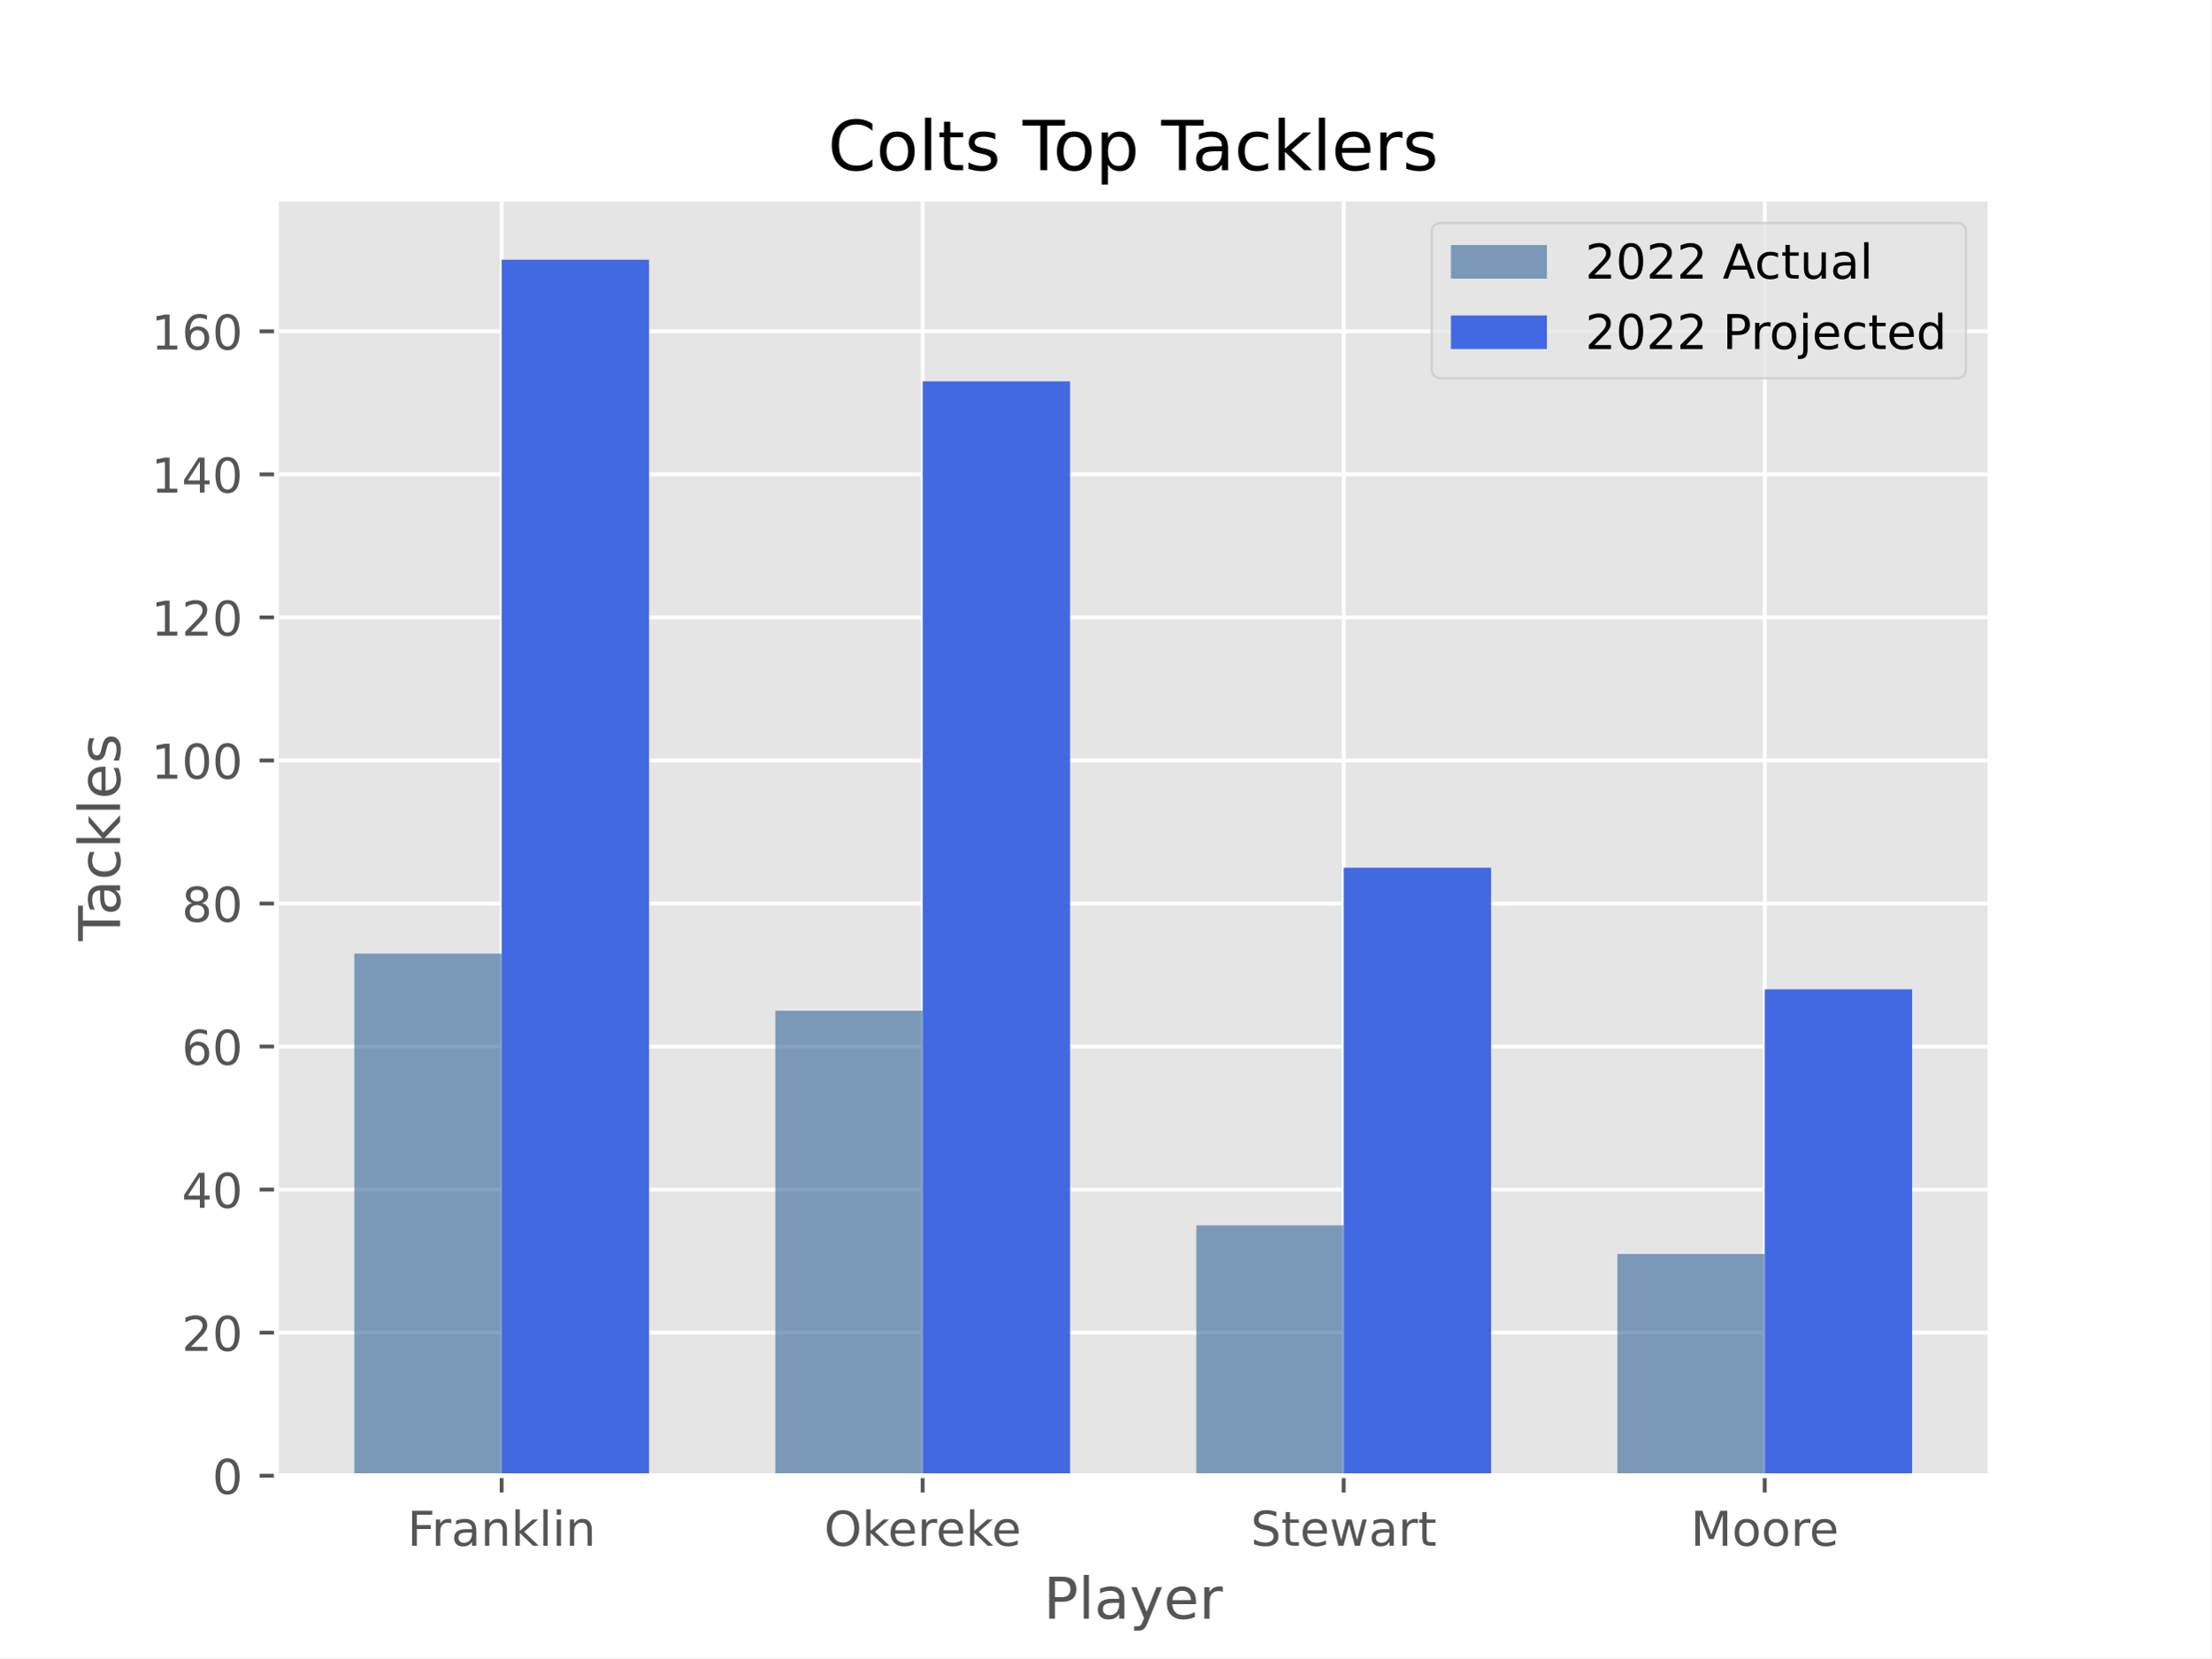
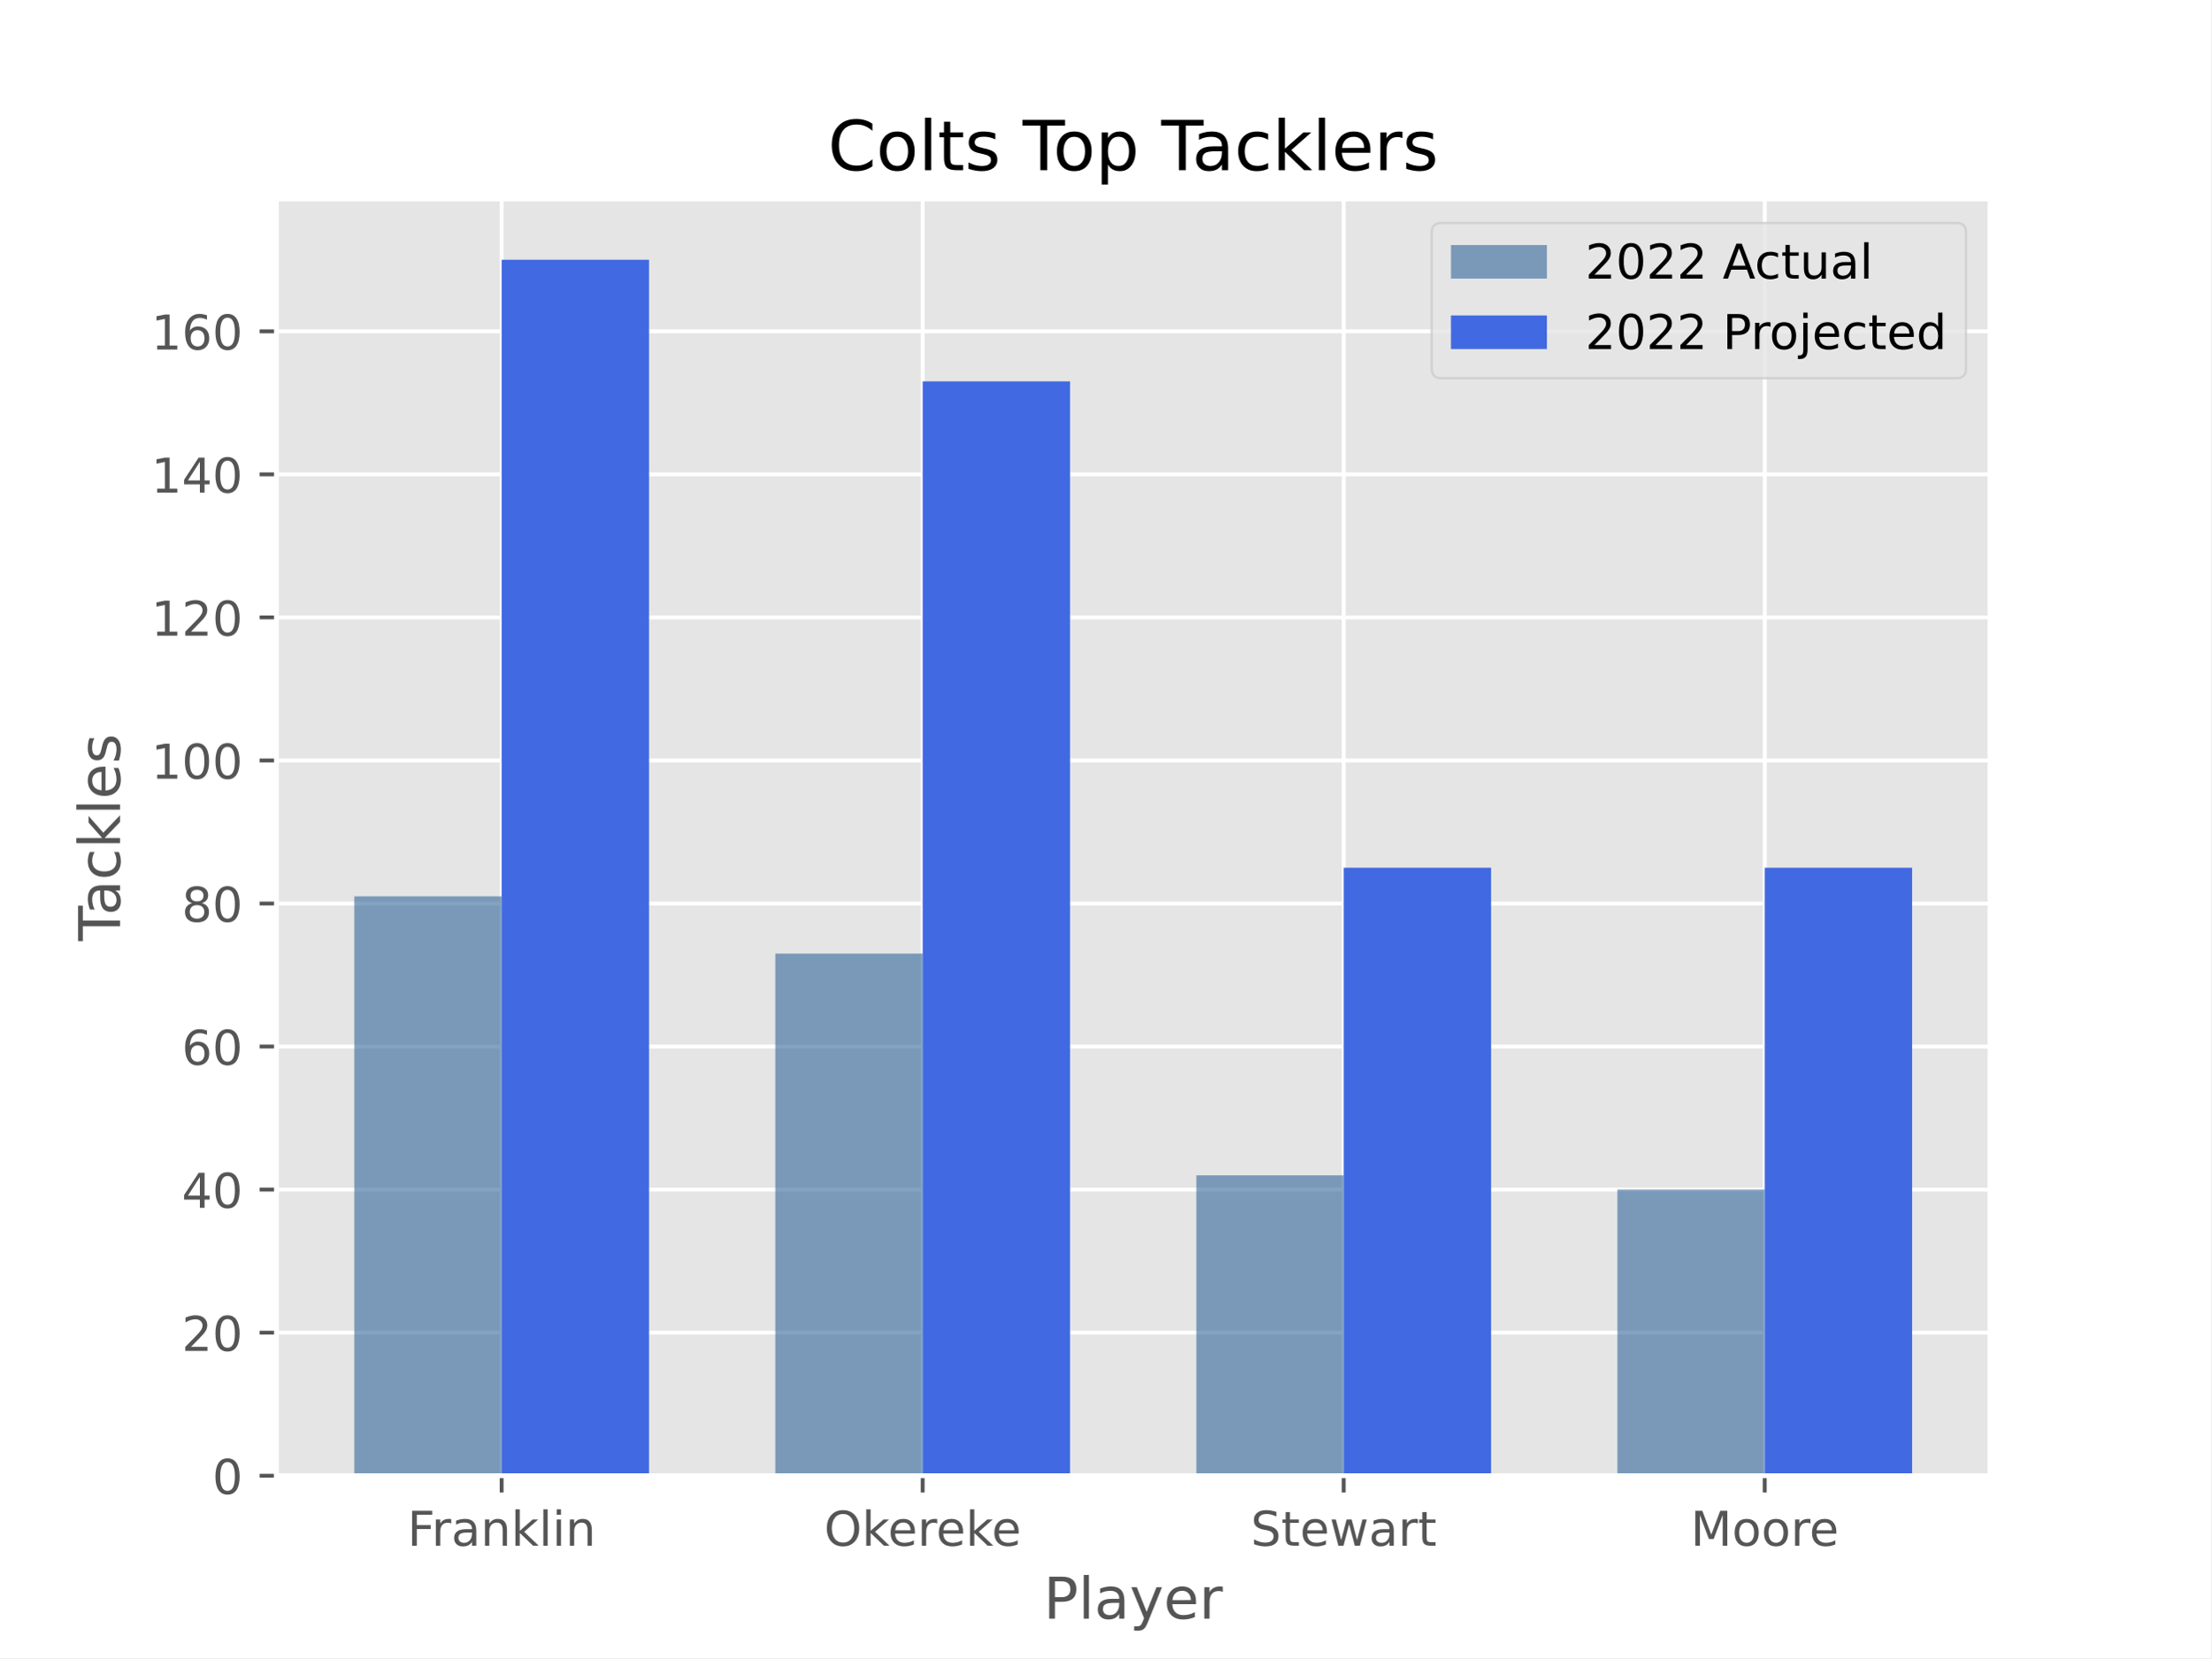
<svg xmlns="http://www.w3.org/2000/svg" xmlns:xlink="http://www.w3.org/1999/xlink" width="460.8pt" height="345.6pt" viewBox="0 0 460.8 345.6" version="1.1">
  <defs>
    <style type="text/css">*{stroke-linejoin: round; stroke-linecap: butt}</style>
  </defs>
  <g id="figure_1">
    <g id="patch_1">
      <path d="M 0 345.6  L 460.8 345.6  L 460.8 0  L 0 0  z " style="fill: #ffffff" />
    </g>
    <g id="axes_1">
      <g id="patch_2">
        <path d="M 57.6 307.584  L 414.72 307.584  L 414.72 41.472  L 57.6 41.472  z " style="fill: #e5e5e5" />
      </g>
      <g id="matplotlib.axis_1">
        <g id="xtick_1">
          <g id="line2d_1">
-             <path d="M 104.543 307.584  L 104.543 41.472  " clip-path="url(#p5163deb43a)" style="fill: none; stroke: #ffffff; stroke-width: 0.8; stroke-linecap: square" />
+             <path d="M 104.543 307.584  L 104.543 41.472  " clip-path="url(#pedb537e88d)" style="fill: none; stroke: #ffffff; stroke-width: 0.8; stroke-linecap: square" />
          </g>
          <g id="line2d_2">
            <defs>
-               <path id="m91b30cbf0b" d="M 0 0  L 0 3.5  " style="stroke: #555555; stroke-width: 0.8" />
-             </defs>
-             <g>
-               <use xlink:href="#m91b30cbf0b" x="104.543" y="307.584" style="fill: #555555; stroke: #555555; stroke-width: 0.8" />
+               <path id="m8945f3f0cc" d="M 0 0  L 0 3.5  " style="stroke: #555555; stroke-width: 0.8" />
+             </defs>
+             <g>
+               <use xlink:href="#m8945f3f0cc" x="104.543" y="307.584" style="fill: #555555; stroke: #555555; stroke-width: 0.8" />
            </g>
          </g>
          <g id="text_1">
            <g style="fill: #555555" transform="translate(84.89954 322.1824) scale(0.1 -0.1)">
              <defs>
                <path id="DejaVuSans-46" d="M 628 4666  L 3309 4666  L 3309 4134  L 1259 4134  L 1259 2759  L 3109 2759  L 3109 2228  L 1259 2228  L 1259 0  L 628 0  L 628 4666  z " transform="scale(0.015625)" />
                <path id="DejaVuSans-72" d="M 2631 2963  Q 2534 3019 2420 3045  Q 2306 3072 2169 3072  Q 1681 3072 1420 2755  Q 1159 2438 1159 1844  L 1159 0  L 581 0  L 581 3500  L 1159 3500  L 1159 2956  Q 1341 3275 1631 3429  Q 1922 3584 2338 3584  Q 2397 3584 2469 3576  Q 2541 3569 2628 3553  L 2631 2963  z " transform="scale(0.015625)" />
                <path id="DejaVuSans-61" d="M 2194 1759  Q 1497 1759 1228 1600  Q 959 1441 959 1056  Q 959 750 1161 570  Q 1363 391 1709 391  Q 2188 391 2477 730  Q 2766 1069 2766 1631  L 2766 1759  L 2194 1759  z M 3341 1997  L 3341 0  L 2766 0  L 2766 531  Q 2569 213 2275 61  Q 1981 -91 1556 -91  Q 1019 -91 701 211  Q 384 513 384 1019  Q 384 1609 779 1909  Q 1175 2209 1959 2209  L 2766 2209  L 2766 2266  Q 2766 2663 2505 2880  Q 2244 3097 1772 3097  Q 1472 3097 1187 3025  Q 903 2953 641 2809  L 641 3341  Q 956 3463 1253 3523  Q 1550 3584 1831 3584  Q 2591 3584 2966 3190  Q 3341 2797 3341 1997  z " transform="scale(0.015625)" />
                <path id="DejaVuSans-6e" d="M 3513 2113  L 3513 0  L 2938 0  L 2938 2094  Q 2938 2591 2744 2837  Q 2550 3084 2163 3084  Q 1697 3084 1428 2787  Q 1159 2491 1159 1978  L 1159 0  L 581 0  L 581 3500  L 1159 3500  L 1159 2956  Q 1366 3272 1645 3428  Q 1925 3584 2291 3584  Q 2894 3584 3203 3211  Q 3513 2838 3513 2113  z " transform="scale(0.015625)" />
                <path id="DejaVuSans-6b" d="M 581 4863  L 1159 4863  L 1159 1991  L 2875 3500  L 3609 3500  L 1753 1863  L 3688 0  L 2938 0  L 1159 1709  L 1159 0  L 581 0  L 581 4863  z " transform="scale(0.015625)" />
                <path id="DejaVuSans-6c" d="M 603 4863  L 1178 4863  L 1178 0  L 603 0  L 603 4863  z " transform="scale(0.015625)" />
                <path id="DejaVuSans-69" d="M 603 3500  L 1178 3500  L 1178 0  L 603 0  L 603 3500  z M 603 4863  L 1178 4863  L 1178 4134  L 603 4134  L 603 4863  z " transform="scale(0.015625)" />
              </defs>
              <use xlink:href="#DejaVuSans-46" />
              <use xlink:href="#DejaVuSans-72" x="50.27" />
              <use xlink:href="#DejaVuSans-61" x="91.383" />
              <use xlink:href="#DejaVuSans-6e" x="152.662" />
              <use xlink:href="#DejaVuSans-6b" x="216.041" />
              <use xlink:href="#DejaVuSans-6c" x="273.951" />
              <use xlink:href="#DejaVuSans-69" x="301.734" />
              <use xlink:href="#DejaVuSans-6e" x="329.518" />
            </g>
          </g>
        </g>
        <g id="xtick_2">
          <g id="line2d_3">
-             <path d="M 192.288 307.584  L 192.288 41.472  " clip-path="url(#p5163deb43a)" style="fill: none; stroke: #ffffff; stroke-width: 0.8; stroke-linecap: square" />
+             <path d="M 192.288 307.584  L 192.288 41.472  " clip-path="url(#pedb537e88d)" style="fill: none; stroke: #ffffff; stroke-width: 0.8; stroke-linecap: square" />
          </g>
          <g id="line2d_4">
            <g>
-               <use xlink:href="#m91b30cbf0b" x="192.288" y="307.584" style="fill: #555555; stroke: #555555; stroke-width: 0.8" />
+               <use xlink:href="#m8945f3f0cc" x="192.288" y="307.584" style="fill: #555555; stroke: #555555; stroke-width: 0.8" />
            </g>
          </g>
          <g id="text_2">
            <g style="fill: #555555" transform="translate(171.751 322.1824) scale(0.1 -0.1)">
              <defs>
                <path id="DejaVuSans-4f" d="M 2522 4238  Q 1834 4238 1429 3725  Q 1025 3213 1025 2328  Q 1025 1447 1429 934  Q 1834 422 2522 422  Q 3209 422 3611 934  Q 4013 1447 4013 2328  Q 4013 3213 3611 3725  Q 3209 4238 2522 4238  z M 2522 4750  Q 3503 4750 4090 4092  Q 4678 3434 4678 2328  Q 4678 1225 4090 567  Q 3503 -91 2522 -91  Q 1538 -91 948 565  Q 359 1222 359 2328  Q 359 3434 948 4092  Q 1538 4750 2522 4750  z " transform="scale(0.015625)" />
                <path id="DejaVuSans-65" d="M 3597 1894  L 3597 1613  L 953 1613  Q 991 1019 1311 708  Q 1631 397 2203 397  Q 2534 397 2845 478  Q 3156 559 3463 722  L 3463 178  Q 3153 47 2828 -22  Q 2503 -91 2169 -91  Q 1331 -91 842 396  Q 353 884 353 1716  Q 353 2575 817 3079  Q 1281 3584 2069 3584  Q 2775 3584 3186 3129  Q 3597 2675 3597 1894  z M 3022 2063  Q 3016 2534 2758 2815  Q 2500 3097 2075 3097  Q 1594 3097 1305 2825  Q 1016 2553 972 2059  L 3022 2063  z " transform="scale(0.015625)" />
              </defs>
              <use xlink:href="#DejaVuSans-4f" />
              <use xlink:href="#DejaVuSans-6b" x="78.711" />
              <use xlink:href="#DejaVuSans-65" x="132.996" />
              <use xlink:href="#DejaVuSans-72" x="194.52" />
              <use xlink:href="#DejaVuSans-65" x="233.383" />
              <use xlink:href="#DejaVuSans-6b" x="294.906" />
              <use xlink:href="#DejaVuSans-65" x="349.191" />
            </g>
          </g>
        </g>
        <g id="xtick_3">
          <g id="line2d_5">
-             <path d="M 280.032 307.584  L 280.032 41.472  " clip-path="url(#p5163deb43a)" style="fill: none; stroke: #ffffff; stroke-width: 0.8; stroke-linecap: square" />
+             <path d="M 280.032 307.584  L 280.032 41.472  " clip-path="url(#pedb537e88d)" style="fill: none; stroke: #ffffff; stroke-width: 0.8; stroke-linecap: square" />
          </g>
          <g id="line2d_6">
            <g>
-               <use xlink:href="#m91b30cbf0b" x="280.032" y="307.584" style="fill: #555555; stroke: #555555; stroke-width: 0.8" />
+               <use xlink:href="#m8945f3f0cc" x="280.032" y="307.584" style="fill: #555555; stroke: #555555; stroke-width: 0.8" />
            </g>
          </g>
          <g id="text_3">
            <g style="fill: #555555" transform="translate(260.6525 322.1824) scale(0.1 -0.1)">
              <defs>
                <path id="DejaVuSans-53" d="M 3425 4513  L 3425 3897  Q 3066 4069 2747 4153  Q 2428 4238 2131 4238  Q 1616 4238 1336 4038  Q 1056 3838 1056 3469  Q 1056 3159 1242 3001  Q 1428 2844 1947 2747  L 2328 2669  Q 3034 2534 3370 2195  Q 3706 1856 3706 1288  Q 3706 609 3251 259  Q 2797 -91 1919 -91  Q 1588 -91 1214 -16  Q 841 59 441 206  L 441 856  Q 825 641 1194 531  Q 1563 422 1919 422  Q 2459 422 2753 634  Q 3047 847 3047 1241  Q 3047 1584 2836 1778  Q 2625 1972 2144 2069  L 1759 2144  Q 1053 2284 737 2584  Q 422 2884 422 3419  Q 422 4038 858 4394  Q 1294 4750 2059 4750  Q 2388 4750 2728 4690  Q 3069 4631 3425 4513  z " transform="scale(0.015625)" />
                <path id="DejaVuSans-74" d="M 1172 4494  L 1172 3500  L 2356 3500  L 2356 3053  L 1172 3053  L 1172 1153  Q 1172 725 1289 603  Q 1406 481 1766 481  L 2356 481  L 2356 0  L 1766 0  Q 1100 0 847 248  Q 594 497 594 1153  L 594 3053  L 172 3053  L 172 3500  L 594 3500  L 594 4494  L 1172 4494  z " transform="scale(0.015625)" />
                <path id="DejaVuSans-77" d="M 269 3500  L 844 3500  L 1563 769  L 2278 3500  L 2956 3500  L 3675 769  L 4391 3500  L 4966 3500  L 4050 0  L 3372 0  L 2619 2869  L 1863 0  L 1184 0  L 269 3500  z " transform="scale(0.015625)" />
              </defs>
              <use xlink:href="#DejaVuSans-53" />
              <use xlink:href="#DejaVuSans-74" x="63.477" />
              <use xlink:href="#DejaVuSans-65" x="102.686" />
              <use xlink:href="#DejaVuSans-77" x="164.209" />
              <use xlink:href="#DejaVuSans-61" x="245.996" />
              <use xlink:href="#DejaVuSans-72" x="307.275" />
              <use xlink:href="#DejaVuSans-74" x="348.389" />
            </g>
          </g>
        </g>
        <g id="xtick_4">
          <g id="line2d_7">
-             <path d="M 367.777 307.584  L 367.777 41.472  " clip-path="url(#p5163deb43a)" style="fill: none; stroke: #ffffff; stroke-width: 0.8; stroke-linecap: square" />
+             <path d="M 367.777 307.584  L 367.777 41.472  " clip-path="url(#pedb537e88d)" style="fill: none; stroke: #ffffff; stroke-width: 0.8; stroke-linecap: square" />
          </g>
          <g id="line2d_8">
            <g>
-               <use xlink:href="#m91b30cbf0b" x="367.777" y="307.584" style="fill: #555555; stroke: #555555; stroke-width: 0.8" />
+               <use xlink:href="#m8945f3f0cc" x="367.777" y="307.584" style="fill: #555555; stroke: #555555; stroke-width: 0.8" />
            </g>
          </g>
          <g id="text_4">
            <g style="fill: #555555" transform="translate(352.3244 322.1824) scale(0.1 -0.1)">
              <defs>
                <path id="DejaVuSans-4d" d="M 628 4666  L 1569 4666  L 2759 1491  L 3956 4666  L 4897 4666  L 4897 0  L 4281 0  L 4281 4097  L 3078 897  L 2444 897  L 1241 4097  L 1241 0  L 628 0  L 628 4666  z " transform="scale(0.015625)" />
                <path id="DejaVuSans-6f" d="M 1959 3097  Q 1497 3097 1228 2736  Q 959 2375 959 1747  Q 959 1119 1226 758  Q 1494 397 1959 397  Q 2419 397 2687 759  Q 2956 1122 2956 1747  Q 2956 2369 2687 2733  Q 2419 3097 1959 3097  z M 1959 3584  Q 2709 3584 3137 3096  Q 3566 2609 3566 1747  Q 3566 888 3137 398  Q 2709 -91 1959 -91  Q 1206 -91 779 398  Q 353 888 353 1747  Q 353 2609 779 3096  Q 1206 3584 1959 3584  z " transform="scale(0.015625)" />
              </defs>
              <use xlink:href="#DejaVuSans-4d" />
              <use xlink:href="#DejaVuSans-6f" x="86.279" />
              <use xlink:href="#DejaVuSans-6f" x="147.461" />
              <use xlink:href="#DejaVuSans-72" x="208.643" />
              <use xlink:href="#DejaVuSans-65" x="247.506" />
            </g>
          </g>
        </g>
        <g id="text_5">
          <g style="fill: #555555" transform="translate(217.4888 337.3802) scale(0.12 -0.12)">
            <defs>
              <path id="DejaVuSans-50" d="M 1259 4147  L 1259 2394  L 2053 2394  Q 2494 2394 2734 2622  Q 2975 2850 2975 3272  Q 2975 3691 2734 3919  Q 2494 4147 2053 4147  L 1259 4147  z M 628 4666  L 2053 4666  Q 2838 4666 3239 4311  Q 3641 3956 3641 3272  Q 3641 2581 3239 2228  Q 2838 1875 2053 1875  L 1259 1875  L 1259 0  L 628 0  L 628 4666  z " transform="scale(0.015625)" />
              <path id="DejaVuSans-79" d="M 2059 -325  Q 1816 -950 1584 -1140  Q 1353 -1331 966 -1331  L 506 -1331  L 506 -850  L 844 -850  Q 1081 -850 1212 -737  Q 1344 -625 1503 -206  L 1606 56  L 191 3500  L 800 3500  L 1894 763  L 2988 3500  L 3597 3500  L 2059 -325  z " transform="scale(0.015625)" />
            </defs>
            <use xlink:href="#DejaVuSans-50" />
            <use xlink:href="#DejaVuSans-6c" x="60.303" />
            <use xlink:href="#DejaVuSans-61" x="88.086" />
            <use xlink:href="#DejaVuSans-79" x="149.365" />
            <use xlink:href="#DejaVuSans-65" x="208.545" />
            <use xlink:href="#DejaVuSans-72" x="270.068" />
          </g>
        </g>
      </g>
      <g id="matplotlib.axis_2">
        <g id="ytick_1">
          <g id="line2d_9">
-             <path d="M 57.6 307.584  L 414.72 307.584  " clip-path="url(#p5163deb43a)" style="fill: none; stroke: #ffffff; stroke-width: 0.8; stroke-linecap: square" />
+             <path d="M 57.6 307.584  L 414.72 307.584  " clip-path="url(#pedb537e88d)" style="fill: none; stroke: #ffffff; stroke-width: 0.8; stroke-linecap: square" />
          </g>
          <g id="line2d_10">
            <defs>
-               <path id="m5b4cf662b3" d="M 0 0  L -3.5 0  " style="stroke: #555555; stroke-width: 0.8" />
-             </defs>
-             <g>
-               <use xlink:href="#m5b4cf662b3" x="57.6" y="307.584" style="fill: #555555; stroke: #555555; stroke-width: 0.8" />
+               <path id="m5b2eba60c2" d="M 0 0  L -3.5 0  " style="stroke: #555555; stroke-width: 0.8" />
+             </defs>
+             <g>
+               <use xlink:href="#m5b2eba60c2" x="57.6" y="307.584" style="fill: #555555; stroke: #555555; stroke-width: 0.8" />
            </g>
          </g>
          <g id="text_6">
            <g style="fill: #555555" transform="translate(44.2375 311.3832) scale(0.1 -0.1)">
              <defs>
                <path id="DejaVuSans-30" d="M 2034 4250  Q 1547 4250 1301 3770  Q 1056 3291 1056 2328  Q 1056 1369 1301 889  Q 1547 409 2034 409  Q 2525 409 2770 889  Q 3016 1369 3016 2328  Q 3016 3291 2770 3770  Q 2525 4250 2034 4250  z M 2034 4750  Q 2819 4750 3233 4129  Q 3647 3509 3647 2328  Q 3647 1150 3233 529  Q 2819 -91 2034 -91  Q 1250 -91 836 529  Q 422 1150 422 2328  Q 422 3509 836 4129  Q 1250 4750 2034 4750  z " transform="scale(0.015625)" />
              </defs>
              <use xlink:href="#DejaVuSans-30" />
            </g>
          </g>
        </g>
        <g id="ytick_2">
          <g id="line2d_11">
-             <path d="M 57.6 277.768  L 414.72 277.768  " clip-path="url(#p5163deb43a)" style="fill: none; stroke: #ffffff; stroke-width: 0.8; stroke-linecap: square" />
+             <path d="M 57.6 277.768  L 414.72 277.768  " clip-path="url(#pedb537e88d)" style="fill: none; stroke: #ffffff; stroke-width: 0.8; stroke-linecap: square" />
          </g>
          <g id="line2d_12">
            <g>
-               <use xlink:href="#m5b4cf662b3" x="57.6" y="277.768" style="fill: #555555; stroke: #555555; stroke-width: 0.8" />
+               <use xlink:href="#m5b2eba60c2" x="57.6" y="277.768" style="fill: #555555; stroke: #555555; stroke-width: 0.8" />
            </g>
          </g>
          <g id="text_7">
            <g style="fill: #555555" transform="translate(37.875 281.5667) scale(0.1 -0.1)">
              <defs>
                <path id="DejaVuSans-32" d="M 1228 531  L 3431 531  L 3431 0  L 469 0  L 469 531  Q 828 903 1448 1529  Q 2069 2156 2228 2338  Q 2531 2678 2651 2914  Q 2772 3150 2772 3378  Q 2772 3750 2511 3984  Q 2250 4219 1831 4219  Q 1534 4219 1204 4116  Q 875 4013 500 3803  L 500 4441  Q 881 4594 1212 4672  Q 1544 4750 1819 4750  Q 2544 4750 2975 4387  Q 3406 4025 3406 3419  Q 3406 3131 3298 2873  Q 3191 2616 2906 2266  Q 2828 2175 2409 1742  Q 1991 1309 1228 531  z " transform="scale(0.015625)" />
              </defs>
              <use xlink:href="#DejaVuSans-32" />
              <use xlink:href="#DejaVuSans-30" x="63.623" />
            </g>
          </g>
        </g>
        <g id="ytick_3">
          <g id="line2d_13">
-             <path d="M 57.6 247.951  L 414.72 247.951  " clip-path="url(#p5163deb43a)" style="fill: none; stroke: #ffffff; stroke-width: 0.8; stroke-linecap: square" />
+             <path d="M 57.6 247.951  L 414.72 247.951  " clip-path="url(#pedb537e88d)" style="fill: none; stroke: #ffffff; stroke-width: 0.8; stroke-linecap: square" />
          </g>
          <g id="line2d_14">
            <g>
-               <use xlink:href="#m5b4cf662b3" x="57.6" y="247.951" style="fill: #555555; stroke: #555555; stroke-width: 0.8" />
+               <use xlink:href="#m5b2eba60c2" x="57.6" y="247.951" style="fill: #555555; stroke: #555555; stroke-width: 0.8" />
            </g>
          </g>
          <g id="text_8">
            <g style="fill: #555555" transform="translate(37.875 251.7503) scale(0.1 -0.1)">
              <defs>
                <path id="DejaVuSans-34" d="M 2419 4116  L 825 1625  L 2419 1625  L 2419 4116  z M 2253 4666  L 3047 4666  L 3047 1625  L 3713 1625  L 3713 1100  L 3047 1100  L 3047 0  L 2419 0  L 2419 1100  L 313 1100  L 313 1709  L 2253 4666  z " transform="scale(0.015625)" />
              </defs>
              <use xlink:href="#DejaVuSans-34" />
              <use xlink:href="#DejaVuSans-30" x="63.623" />
            </g>
          </g>
        </g>
        <g id="ytick_4">
          <g id="line2d_15">
-             <path d="M 57.6 218.135  L 414.72 218.135  " clip-path="url(#p5163deb43a)" style="fill: none; stroke: #ffffff; stroke-width: 0.8; stroke-linecap: square" />
+             <path d="M 57.6 218.135  L 414.72 218.135  " clip-path="url(#pedb537e88d)" style="fill: none; stroke: #ffffff; stroke-width: 0.8; stroke-linecap: square" />
          </g>
          <g id="line2d_16">
            <g>
-               <use xlink:href="#m5b4cf662b3" x="57.6" y="218.135" style="fill: #555555; stroke: #555555; stroke-width: 0.8" />
+               <use xlink:href="#m5b2eba60c2" x="57.6" y="218.135" style="fill: #555555; stroke: #555555; stroke-width: 0.8" />
            </g>
          </g>
          <g id="text_9">
            <g style="fill: #555555" transform="translate(37.875 221.9338) scale(0.1 -0.1)">
              <defs>
                <path id="DejaVuSans-36" d="M 2113 2584  Q 1688 2584 1439 2293  Q 1191 2003 1191 1497  Q 1191 994 1439 701  Q 1688 409 2113 409  Q 2538 409 2786 701  Q 3034 994 3034 1497  Q 3034 2003 2786 2293  Q 2538 2584 2113 2584  z M 3366 4563  L 3366 3988  Q 3128 4100 2886 4159  Q 2644 4219 2406 4219  Q 1781 4219 1451 3797  Q 1122 3375 1075 2522  Q 1259 2794 1537 2939  Q 1816 3084 2150 3084  Q 2853 3084 3261 2657  Q 3669 2231 3669 1497  Q 3669 778 3244 343  Q 2819 -91 2113 -91  Q 1303 -91 875 529  Q 447 1150 447 2328  Q 447 3434 972 4092  Q 1497 4750 2381 4750  Q 2619 4750 2861 4703  Q 3103 4656 3366 4563  z " transform="scale(0.015625)" />
              </defs>
              <use xlink:href="#DejaVuSans-36" />
              <use xlink:href="#DejaVuSans-30" x="63.623" />
            </g>
          </g>
        </g>
        <g id="ytick_5">
          <g id="line2d_17">
-             <path d="M 57.6 188.318  L 414.72 188.318  " clip-path="url(#p5163deb43a)" style="fill: none; stroke: #ffffff; stroke-width: 0.8; stroke-linecap: square" />
+             <path d="M 57.6 188.318  L 414.72 188.318  " clip-path="url(#pedb537e88d)" style="fill: none; stroke: #ffffff; stroke-width: 0.8; stroke-linecap: square" />
          </g>
          <g id="line2d_18">
            <g>
-               <use xlink:href="#m5b4cf662b3" x="57.6" y="188.318" style="fill: #555555; stroke: #555555; stroke-width: 0.8" />
+               <use xlink:href="#m5b2eba60c2" x="57.6" y="188.318" style="fill: #555555; stroke: #555555; stroke-width: 0.8" />
            </g>
          </g>
          <g id="text_10">
            <g style="fill: #555555" transform="translate(37.875 192.1173) scale(0.1 -0.1)">
              <defs>
                <path id="DejaVuSans-38" d="M 2034 2216  Q 1584 2216 1326 1975  Q 1069 1734 1069 1313  Q 1069 891 1326 650  Q 1584 409 2034 409  Q 2484 409 2743 651  Q 3003 894 3003 1313  Q 3003 1734 2745 1975  Q 2488 2216 2034 2216  z M 1403 2484  Q 997 2584 770 2862  Q 544 3141 544 3541  Q 544 4100 942 4425  Q 1341 4750 2034 4750  Q 2731 4750 3128 4425  Q 3525 4100 3525 3541  Q 3525 3141 3298 2862  Q 3072 2584 2669 2484  Q 3125 2378 3379 2068  Q 3634 1759 3634 1313  Q 3634 634 3220 271  Q 2806 -91 2034 -91  Q 1263 -91 848 271  Q 434 634 434 1313  Q 434 1759 690 2068  Q 947 2378 1403 2484  z M 1172 3481  Q 1172 3119 1398 2916  Q 1625 2713 2034 2713  Q 2441 2713 2670 2916  Q 2900 3119 2900 3481  Q 2900 3844 2670 4047  Q 2441 4250 2034 4250  Q 1625 4250 1398 4047  Q 1172 3844 1172 3481  z " transform="scale(0.015625)" />
              </defs>
              <use xlink:href="#DejaVuSans-38" />
              <use xlink:href="#DejaVuSans-30" x="63.623" />
            </g>
          </g>
        </g>
        <g id="ytick_6">
          <g id="line2d_19">
-             <path d="M 57.6 158.502  L 414.72 158.502  " clip-path="url(#p5163deb43a)" style="fill: none; stroke: #ffffff; stroke-width: 0.8; stroke-linecap: square" />
+             <path d="M 57.6 158.502  L 414.72 158.502  " clip-path="url(#pedb537e88d)" style="fill: none; stroke: #ffffff; stroke-width: 0.8; stroke-linecap: square" />
          </g>
          <g id="line2d_20">
            <g>
-               <use xlink:href="#m5b4cf662b3" x="57.6" y="158.502" style="fill: #555555; stroke: #555555; stroke-width: 0.8" />
+               <use xlink:href="#m5b2eba60c2" x="57.6" y="158.502" style="fill: #555555; stroke: #555555; stroke-width: 0.8" />
            </g>
          </g>
          <g id="text_11">
            <g style="fill: #555555" transform="translate(31.5125 162.3009) scale(0.1 -0.1)">
              <defs>
                <path id="DejaVuSans-31" d="M 794 531  L 1825 531  L 1825 4091  L 703 3866  L 703 4441  L 1819 4666  L 2450 4666  L 2450 531  L 3481 531  L 3481 0  L 794 0  L 794 531  z " transform="scale(0.015625)" />
              </defs>
              <use xlink:href="#DejaVuSans-31" />
              <use xlink:href="#DejaVuSans-30" x="63.623" />
              <use xlink:href="#DejaVuSans-30" x="127.246" />
            </g>
          </g>
        </g>
        <g id="ytick_7">
          <g id="line2d_21">
-             <path d="M 57.6 128.685  L 414.72 128.685  " clip-path="url(#p5163deb43a)" style="fill: none; stroke: #ffffff; stroke-width: 0.8; stroke-linecap: square" />
+             <path d="M 57.6 128.685  L 414.72 128.685  " clip-path="url(#pedb537e88d)" style="fill: none; stroke: #ffffff; stroke-width: 0.8; stroke-linecap: square" />
          </g>
          <g id="line2d_22">
            <g>
-               <use xlink:href="#m5b4cf662b3" x="57.6" y="128.685" style="fill: #555555; stroke: #555555; stroke-width: 0.8" />
+               <use xlink:href="#m5b2eba60c2" x="57.6" y="128.685" style="fill: #555555; stroke: #555555; stroke-width: 0.8" />
            </g>
          </g>
          <g id="text_12">
            <g style="fill: #555555" transform="translate(31.5125 132.4844) scale(0.1 -0.1)">
              <use xlink:href="#DejaVuSans-31" />
              <use xlink:href="#DejaVuSans-32" x="63.623" />
              <use xlink:href="#DejaVuSans-30" x="127.246" />
            </g>
          </g>
        </g>
        <g id="ytick_8">
          <g id="line2d_23">
-             <path d="M 57.6 98.869  L 414.72 98.869  " clip-path="url(#p5163deb43a)" style="fill: none; stroke: #ffffff; stroke-width: 0.8; stroke-linecap: square" />
+             <path d="M 57.6 98.869  L 414.72 98.869  " clip-path="url(#pedb537e88d)" style="fill: none; stroke: #ffffff; stroke-width: 0.8; stroke-linecap: square" />
          </g>
          <g id="line2d_24">
            <g>
-               <use xlink:href="#m5b4cf662b3" x="57.6" y="98.869" style="fill: #555555; stroke: #555555; stroke-width: 0.8" />
+               <use xlink:href="#m5b2eba60c2" x="57.6" y="98.869" style="fill: #555555; stroke: #555555; stroke-width: 0.8" />
            </g>
          </g>
          <g id="text_13">
            <g style="fill: #555555" transform="translate(31.5125 102.6679) scale(0.1 -0.1)">
              <use xlink:href="#DejaVuSans-31" />
              <use xlink:href="#DejaVuSans-34" x="63.623" />
              <use xlink:href="#DejaVuSans-30" x="127.246" />
            </g>
          </g>
        </g>
        <g id="ytick_9">
          <g id="line2d_25">
-             <path d="M 57.6 69.052  L 414.72 69.052  " clip-path="url(#p5163deb43a)" style="fill: none; stroke: #ffffff; stroke-width: 0.8; stroke-linecap: square" />
+             <path d="M 57.6 69.052  L 414.72 69.052  " clip-path="url(#pedb537e88d)" style="fill: none; stroke: #ffffff; stroke-width: 0.8; stroke-linecap: square" />
          </g>
          <g id="line2d_26">
            <g>
-               <use xlink:href="#m5b4cf662b3" x="57.6" y="69.052" style="fill: #555555; stroke: #555555; stroke-width: 0.8" />
+               <use xlink:href="#m5b2eba60c2" x="57.6" y="69.052" style="fill: #555555; stroke: #555555; stroke-width: 0.8" />
            </g>
          </g>
          <g id="text_14">
            <g style="fill: #555555" transform="translate(31.5125 72.85145) scale(0.1 -0.1)">
              <use xlink:href="#DejaVuSans-31" />
              <use xlink:href="#DejaVuSans-36" x="63.623" />
              <use xlink:href="#DejaVuSans-30" x="127.246" />
            </g>
          </g>
        </g>
        <g id="text_15">
          <g style="fill: #555555" transform="translate(25.01687 196.1374) rotate(-90) scale(0.12 -0.12)">
            <defs>
              <path id="DejaVuSans-54" d="M -19 4666  L 3928 4666  L 3928 4134  L 2272 4134  L 2272 0  L 1638 0  L 1638 4134  L -19 4134  L -19 4666  z " transform="scale(0.015625)" />
              <path id="DejaVuSans-63" d="M 3122 3366  L 3122 2828  Q 2878 2963 2633 3030  Q 2388 3097 2138 3097  Q 1578 3097 1268 2742  Q 959 2388 959 1747  Q 959 1106 1268 751  Q 1578 397 2138 397  Q 2388 397 2633 464  Q 2878 531 3122 666  L 3122 134  Q 2881 22 2623 -34  Q 2366 -91 2075 -91  Q 1284 -91 818 406  Q 353 903 353 1747  Q 353 2603 823 3093  Q 1294 3584 2113 3584  Q 2378 3584 2631 3529  Q 2884 3475 3122 3366  z " transform="scale(0.015625)" />
              <path id="DejaVuSans-73" d="M 2834 3397  L 2834 2853  Q 2591 2978 2328 3040  Q 2066 3103 1784 3103  Q 1356 3103 1142 2972  Q 928 2841 928 2578  Q 928 2378 1081 2264  Q 1234 2150 1697 2047  L 1894 2003  Q 2506 1872 2764 1633  Q 3022 1394 3022 966  Q 3022 478 2636 193  Q 2250 -91 1575 -91  Q 1294 -91 989 -36  Q 684 19 347 128  L 347 722  Q 666 556 975 473  Q 1284 391 1588 391  Q 1994 391 2212 530  Q 2431 669 2431 922  Q 2431 1156 2273 1281  Q 2116 1406 1581 1522  L 1381 1569  Q 847 1681 609 1914  Q 372 2147 372 2553  Q 372 3047 722 3315  Q 1072 3584 1716 3584  Q 2034 3584 2315 3537  Q 2597 3491 2834 3397  z " transform="scale(0.015625)" />
            </defs>
            <use xlink:href="#DejaVuSans-54" />
            <use xlink:href="#DejaVuSans-61" x="44.584" />
            <use xlink:href="#DejaVuSans-63" x="105.863" />
            <use xlink:href="#DejaVuSans-6b" x="160.844" />
            <use xlink:href="#DejaVuSans-6c" x="218.754" />
            <use xlink:href="#DejaVuSans-65" x="246.537" />
            <use xlink:href="#DejaVuSans-73" x="308.061" />
          </g>
        </g>
      </g>
      <g id="patch_3">
-         <path d="M 73.833 307.584  L 104.543 307.584  L 104.543 198.754  L 73.833 198.754  z " clip-path="url(#p5163deb43a)" style="fill: #336699; fill-opacity: 0.6" />
+         <path d="M 73.833 307.584  L 104.543 307.584  L 104.543 186.827  L 73.833 186.827  z " clip-path="url(#pedb537e88d)" style="fill: #336699; fill-opacity: 0.6" />
      </g>
      <g id="patch_4">
-         <path d="M 161.577 307.584  L 192.288 307.584  L 192.288 210.68  L 161.577 210.68  z " clip-path="url(#p5163deb43a)" style="fill: #336699; fill-opacity: 0.6" />
+         <path d="M 161.577 307.584  L 192.288 307.584  L 192.288 198.754  L 161.577 198.754  z " clip-path="url(#pedb537e88d)" style="fill: #336699; fill-opacity: 0.6" />
      </g>
      <g id="patch_5">
-         <path d="M 249.322 307.584  L 280.032 307.584  L 280.032 255.405  L 249.322 255.405  z " clip-path="url(#p5163deb43a)" style="fill: #336699; fill-opacity: 0.6" />
+         <path d="M 249.322 307.584  L 280.032 307.584  L 280.032 244.969  L 249.322 244.969  z " clip-path="url(#pedb537e88d)" style="fill: #336699; fill-opacity: 0.6" />
      </g>
      <g id="patch_6">
-         <path d="M 337.066 307.584  L 367.777 307.584  L 367.777 261.368  L 337.066 261.368  z " clip-path="url(#p5163deb43a)" style="fill: #336699; fill-opacity: 0.6" />
+         <path d="M 337.066 307.584  L 367.777 307.584  L 367.777 247.951  L 337.066 247.951  z " clip-path="url(#pedb537e88d)" style="fill: #336699; fill-opacity: 0.6" />
      </g>
      <g id="patch_7">
-         <path d="M 104.543 307.584  L 135.254 307.584  L 135.254 54.144  L 104.543 54.144  z " clip-path="url(#p5163deb43a)" style="fill: #4169e1" />
+         <path d="M 104.543 307.584  L 135.254 307.584  L 135.254 54.144  L 104.543 54.144  z " clip-path="url(#pedb537e88d)" style="fill: #4169e1" />
      </g>
      <g id="patch_8">
-         <path d="M 192.288 307.584  L 222.998 307.584  L 222.998 79.488  L 192.288 79.488  z " clip-path="url(#p5163deb43a)" style="fill: #4169e1" />
+         <path d="M 192.288 307.584  L 222.998 307.584  L 222.998 79.488  L 192.288 79.488  z " clip-path="url(#pedb537e88d)" style="fill: #4169e1" />
      </g>
      <g id="patch_9">
-         <path d="M 280.032 307.584  L 310.743 307.584  L 310.743 180.864  L 280.032 180.864  z " clip-path="url(#p5163deb43a)" style="fill: #4169e1" />
+         <path d="M 280.032 307.584  L 310.743 307.584  L 310.743 180.864  L 280.032 180.864  z " clip-path="url(#pedb537e88d)" style="fill: #4169e1" />
      </g>
      <g id="patch_10">
-         <path d="M 367.777 307.584  L 398.487 307.584  L 398.487 206.208  L 367.777 206.208  z " clip-path="url(#p5163deb43a)" style="fill: #4169e1" />
+         <path d="M 367.777 307.584  L 398.487 307.584  L 398.487 180.864  L 367.777 180.864  z " clip-path="url(#pedb537e88d)" style="fill: #4169e1" />
      </g>
      <g id="patch_11">
        <path d="M 57.6 307.584  L 57.6 41.472  " style="fill: none; stroke: #ffffff; stroke-linejoin: miter; stroke-linecap: square" />
      </g>
      <g id="patch_12">
        <path d="M 414.72 307.584  L 414.72 41.472  " style="fill: none; stroke: #ffffff; stroke-linejoin: miter; stroke-linecap: square" />
      </g>
      <g id="patch_13">
        <path d="M 57.6 307.584  L 414.72 307.584  " style="fill: none; stroke: #ffffff; stroke-linejoin: miter; stroke-linecap: square" />
      </g>
      <g id="patch_14">
        <path d="M 57.6 41.472  L 414.72 41.472  " style="fill: none; stroke: #ffffff; stroke-linejoin: miter; stroke-linecap: square" />
      </g>
      <g id="text_16">
        <g transform="translate(172.5356 35.472) scale(0.144 -0.144)">
          <defs>
            <path id="DejaVuSans-43" d="M 4122 4306  L 4122 3641  Q 3803 3938 3442 4084  Q 3081 4231 2675 4231  Q 1875 4231 1450 3742  Q 1025 3253 1025 2328  Q 1025 1406 1450 917  Q 1875 428 2675 428  Q 3081 428 3442 575  Q 3803 722 4122 1019  L 4122 359  Q 3791 134 3420 21  Q 3050 -91 2638 -91  Q 1578 -91 968 557  Q 359 1206 359 2328  Q 359 3453 968 4101  Q 1578 4750 2638 4750  Q 3056 4750 3426 4639  Q 3797 4528 4122 4306  z " transform="scale(0.015625)" />
            <path id="DejaVuSans-20" transform="scale(0.015625)" />
            <path id="DejaVuSans-70" d="M 1159 525  L 1159 -1331  L 581 -1331  L 581 3500  L 1159 3500  L 1159 2969  Q 1341 3281 1617 3432  Q 1894 3584 2278 3584  Q 2916 3584 3314 3078  Q 3713 2572 3713 1747  Q 3713 922 3314 415  Q 2916 -91 2278 -91  Q 1894 -91 1617 61  Q 1341 213 1159 525  z M 3116 1747  Q 3116 2381 2855 2742  Q 2594 3103 2138 3103  Q 1681 3103 1420 2742  Q 1159 2381 1159 1747  Q 1159 1113 1420 752  Q 1681 391 2138 391  Q 2594 391 2855 752  Q 3116 1113 3116 1747  z " transform="scale(0.015625)" />
          </defs>
          <use xlink:href="#DejaVuSans-43" />
          <use xlink:href="#DejaVuSans-6f" x="69.824" />
          <use xlink:href="#DejaVuSans-6c" x="131.006" />
          <use xlink:href="#DejaVuSans-74" x="158.789" />
          <use xlink:href="#DejaVuSans-73" x="197.998" />
          <use xlink:href="#DejaVuSans-20" x="250.098" />
          <use xlink:href="#DejaVuSans-54" x="281.885" />
          <use xlink:href="#DejaVuSans-6f" x="325.969" />
          <use xlink:href="#DejaVuSans-70" x="387.15" />
          <use xlink:href="#DejaVuSans-20" x="450.627" />
          <use xlink:href="#DejaVuSans-54" x="482.414" />
          <use xlink:href="#DejaVuSans-61" x="526.998" />
          <use xlink:href="#DejaVuSans-63" x="588.277" />
          <use xlink:href="#DejaVuSans-6b" x="643.258" />
          <use xlink:href="#DejaVuSans-6c" x="701.168" />
          <use xlink:href="#DejaVuSans-65" x="728.951" />
          <use xlink:href="#DejaVuSans-72" x="790.475" />
          <use xlink:href="#DejaVuSans-73" x="831.588" />
        </g>
      </g>
      <g id="legend_1">
        <g id="patch_15">
          <path d="M 300.381 78.828  L 407.72 78.828  Q 409.72 78.828 409.72 76.828  L 409.72 48.472  Q 409.72 46.472 407.72 46.472  L 300.381 46.472  Q 298.381 46.472 298.381 48.472  L 298.381 76.828  Q 298.381 78.828 300.381 78.828  z " style="fill: #e5e5e5; opacity: 0.8; stroke: #cccccc; stroke-width: 0.5; stroke-linejoin: miter" />
        </g>
        <g id="patch_16">
          <path d="M 302.381 58.07  L 322.381 58.07  L 322.381 51.07  L 302.381 51.07  z " style="fill: #336699; fill-opacity: 0.6" />
        </g>
        <g id="text_17">
          <g transform="translate(330.3809 58.07044) scale(0.1 -0.1)">
            <defs>
              <path id="DejaVuSans-41" d="M 2188 4044  L 1331 1722  L 3047 1722  L 2188 4044  z M 1831 4666  L 2547 4666  L 4325 0  L 3669 0  L 3244 1197  L 1141 1197  L 716 0  L 50 0  L 1831 4666  z " transform="scale(0.015625)" />
              <path id="DejaVuSans-75" d="M 544 1381  L 544 3500  L 1119 3500  L 1119 1403  Q 1119 906 1312 657  Q 1506 409 1894 409  Q 2359 409 2629 706  Q 2900 1003 2900 1516  L 2900 3500  L 3475 3500  L 3475 0  L 2900 0  L 2900 538  Q 2691 219 2414 64  Q 2138 -91 1772 -91  Q 1169 -91 856 284  Q 544 659 544 1381  z M 1991 3584  L 1991 3584  z " transform="scale(0.015625)" />
            </defs>
            <use xlink:href="#DejaVuSans-32" />
            <use xlink:href="#DejaVuSans-30" x="63.623" />
            <use xlink:href="#DejaVuSans-32" x="127.246" />
            <use xlink:href="#DejaVuSans-32" x="190.869" />
            <use xlink:href="#DejaVuSans-20" x="254.492" />
            <use xlink:href="#DejaVuSans-41" x="286.279" />
            <use xlink:href="#DejaVuSans-63" x="352.938" />
            <use xlink:href="#DejaVuSans-74" x="407.918" />
            <use xlink:href="#DejaVuSans-75" x="447.127" />
            <use xlink:href="#DejaVuSans-61" x="510.506" />
            <use xlink:href="#DejaVuSans-6c" x="571.785" />
          </g>
        </g>
        <g id="patch_17">
          <path d="M 302.381 72.749  L 322.381 72.749  L 322.381 65.749  L 302.381 65.749  z " style="fill: #4169e1" />
        </g>
        <g id="text_18">
          <g transform="translate(330.3809 72.74856) scale(0.1 -0.1)">
            <defs>
              <path id="DejaVuSans-6a" d="M 603 3500  L 1178 3500  L 1178 -63  Q 1178 -731 923 -1031  Q 669 -1331 103 -1331  L -116 -1331  L -116 -844  L 38 -844  Q 366 -844 484 -692  Q 603 -541 603 -63  L 603 3500  z M 603 4863  L 1178 4863  L 1178 4134  L 603 4134  L 603 4863  z " transform="scale(0.015625)" />
              <path id="DejaVuSans-64" d="M 2906 2969  L 2906 4863  L 3481 4863  L 3481 0  L 2906 0  L 2906 525  Q 2725 213 2448 61  Q 2172 -91 1784 -91  Q 1150 -91 751 415  Q 353 922 353 1747  Q 353 2572 751 3078  Q 1150 3584 1784 3584  Q 2172 3584 2448 3432  Q 2725 3281 2906 2969  z M 947 1747  Q 947 1113 1208 752  Q 1469 391 1925 391  Q 2381 391 2643 752  Q 2906 1113 2906 1747  Q 2906 2381 2643 2742  Q 2381 3103 1925 3103  Q 1469 3103 1208 2742  Q 947 2381 947 1747  z " transform="scale(0.015625)" />
            </defs>
            <use xlink:href="#DejaVuSans-32" />
            <use xlink:href="#DejaVuSans-30" x="63.623" />
            <use xlink:href="#DejaVuSans-32" x="127.246" />
            <use xlink:href="#DejaVuSans-32" x="190.869" />
            <use xlink:href="#DejaVuSans-20" x="254.492" />
            <use xlink:href="#DejaVuSans-50" x="286.279" />
            <use xlink:href="#DejaVuSans-72" x="344.832" />
            <use xlink:href="#DejaVuSans-6f" x="383.695" />
            <use xlink:href="#DejaVuSans-6a" x="444.877" />
            <use xlink:href="#DejaVuSans-65" x="472.66" />
            <use xlink:href="#DejaVuSans-63" x="534.184" />
            <use xlink:href="#DejaVuSans-74" x="589.164" />
            <use xlink:href="#DejaVuSans-65" x="628.373" />
            <use xlink:href="#DejaVuSans-64" x="689.896" />
          </g>
        </g>
      </g>
    </g>
  </g>
  <defs>
-     <clipPath id="p5163deb43a">
+     <clipPath id="pedb537e88d">
      <rect x="57.6" y="41.472" width="357.12" height="266.112" />
    </clipPath>
  </defs>
</svg>
